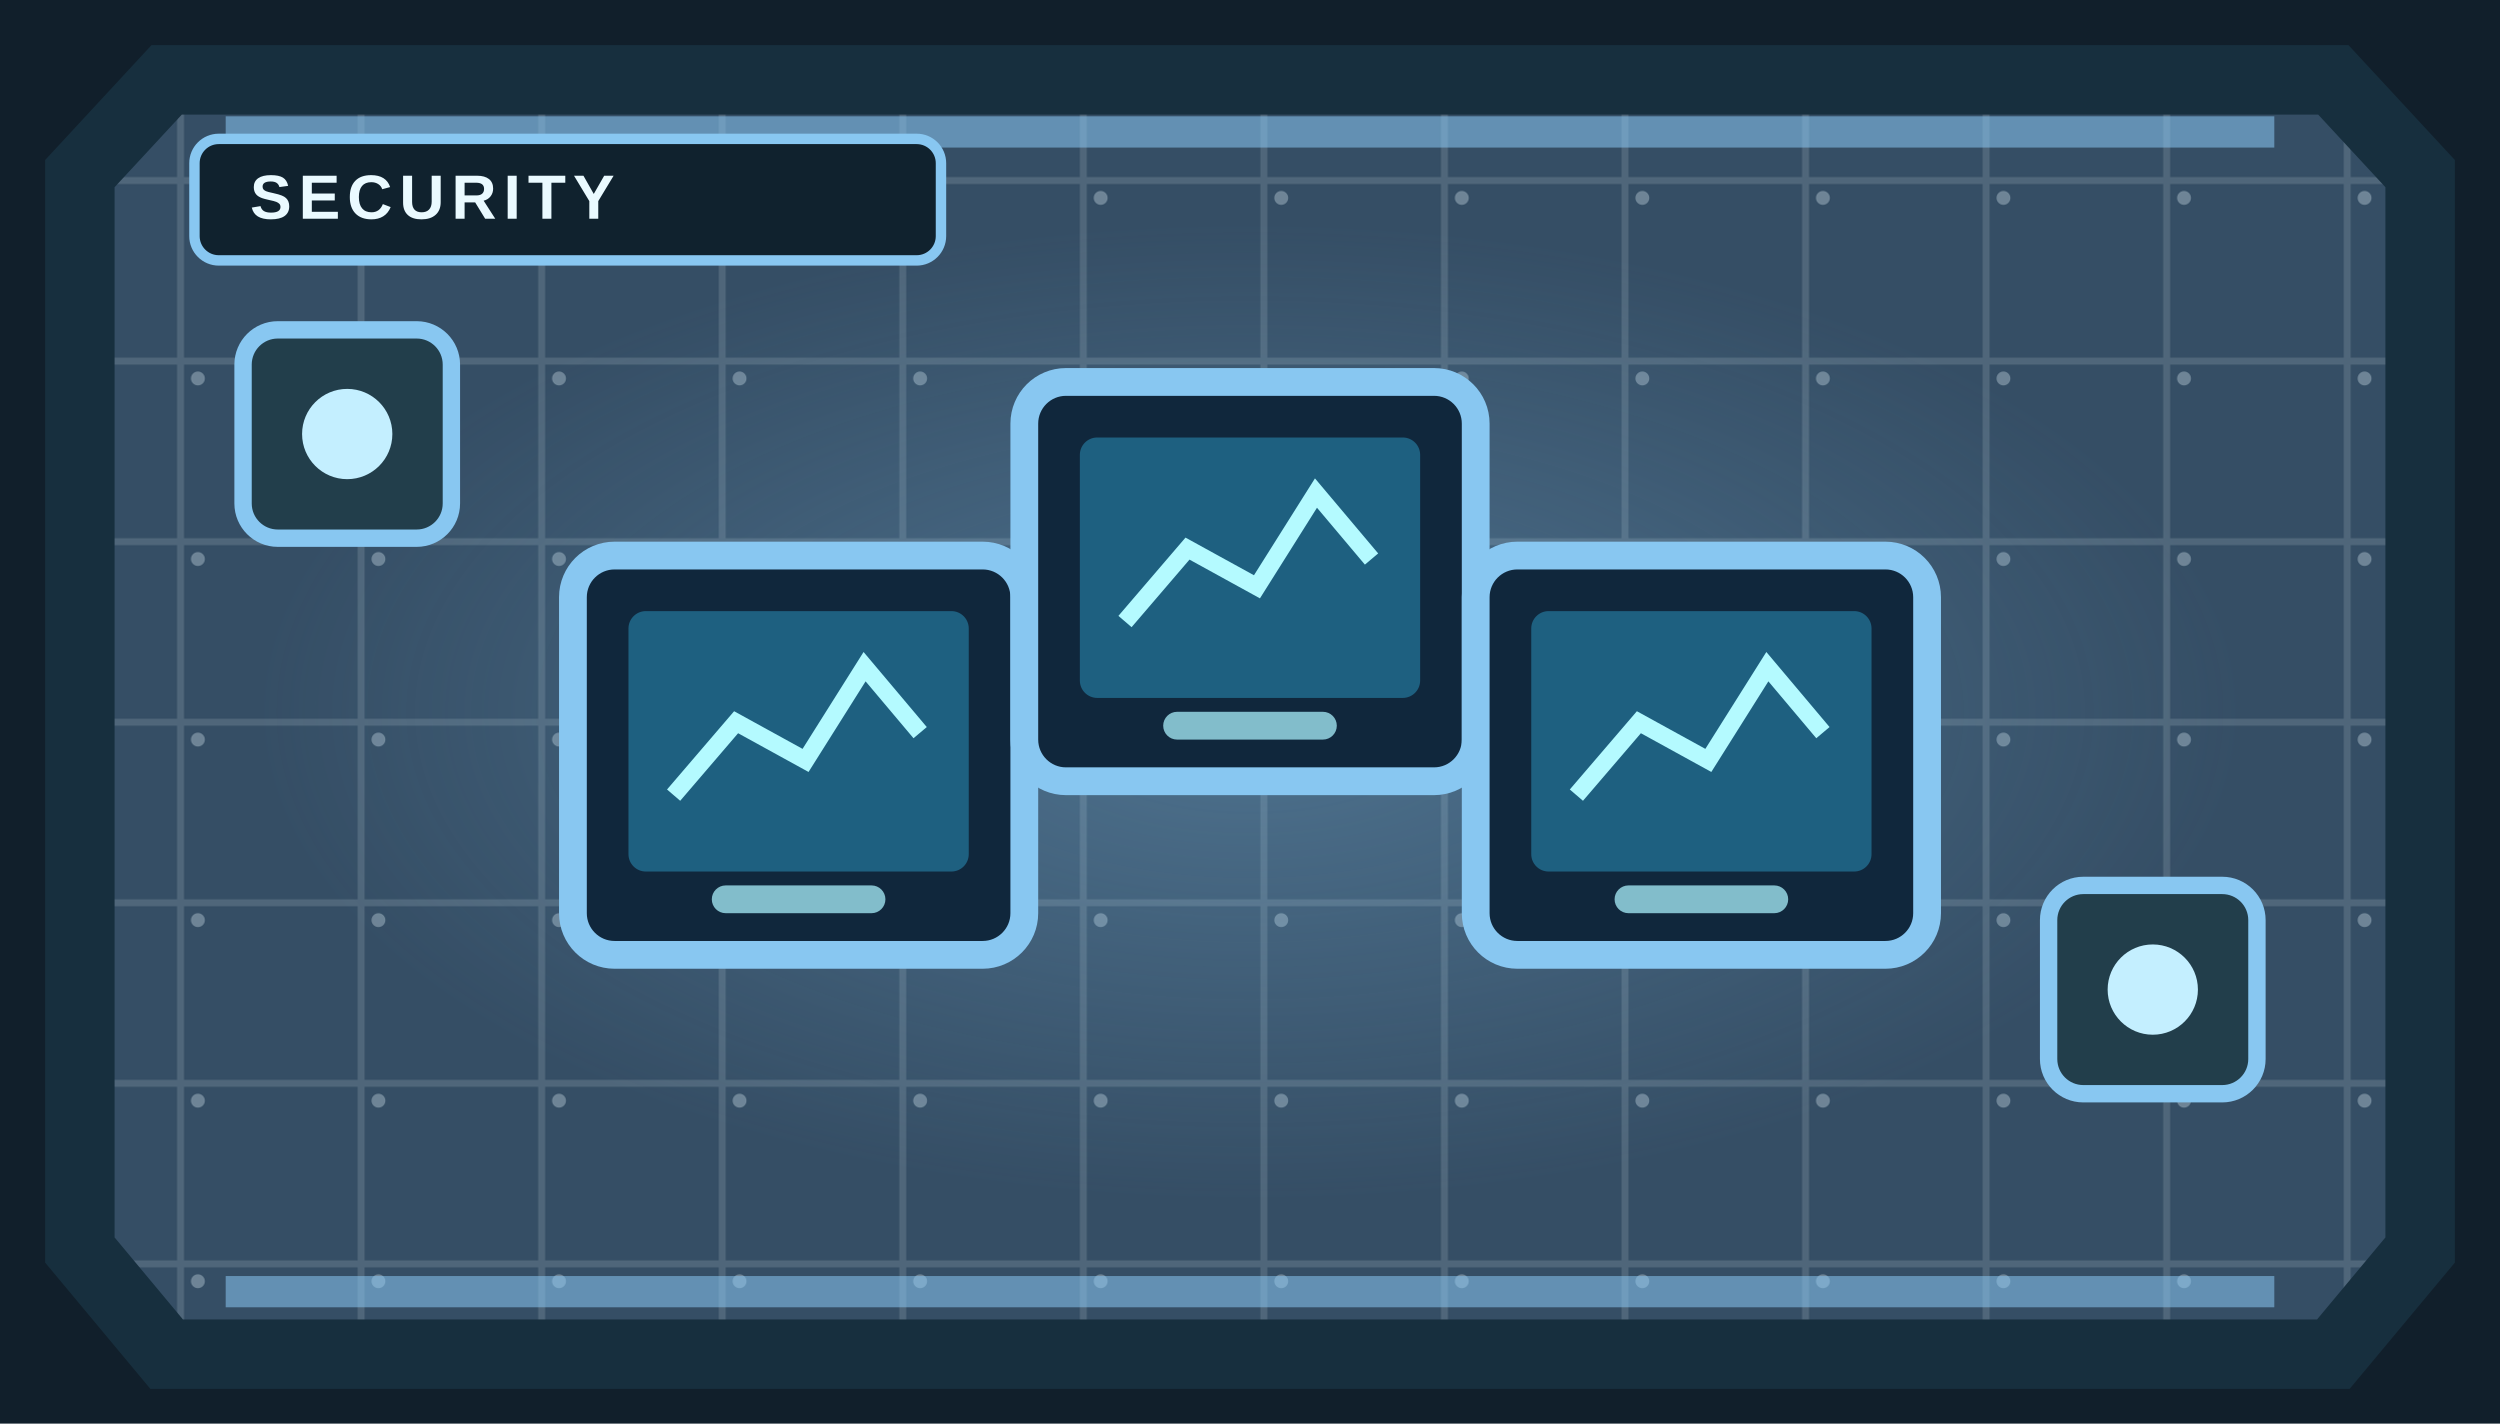
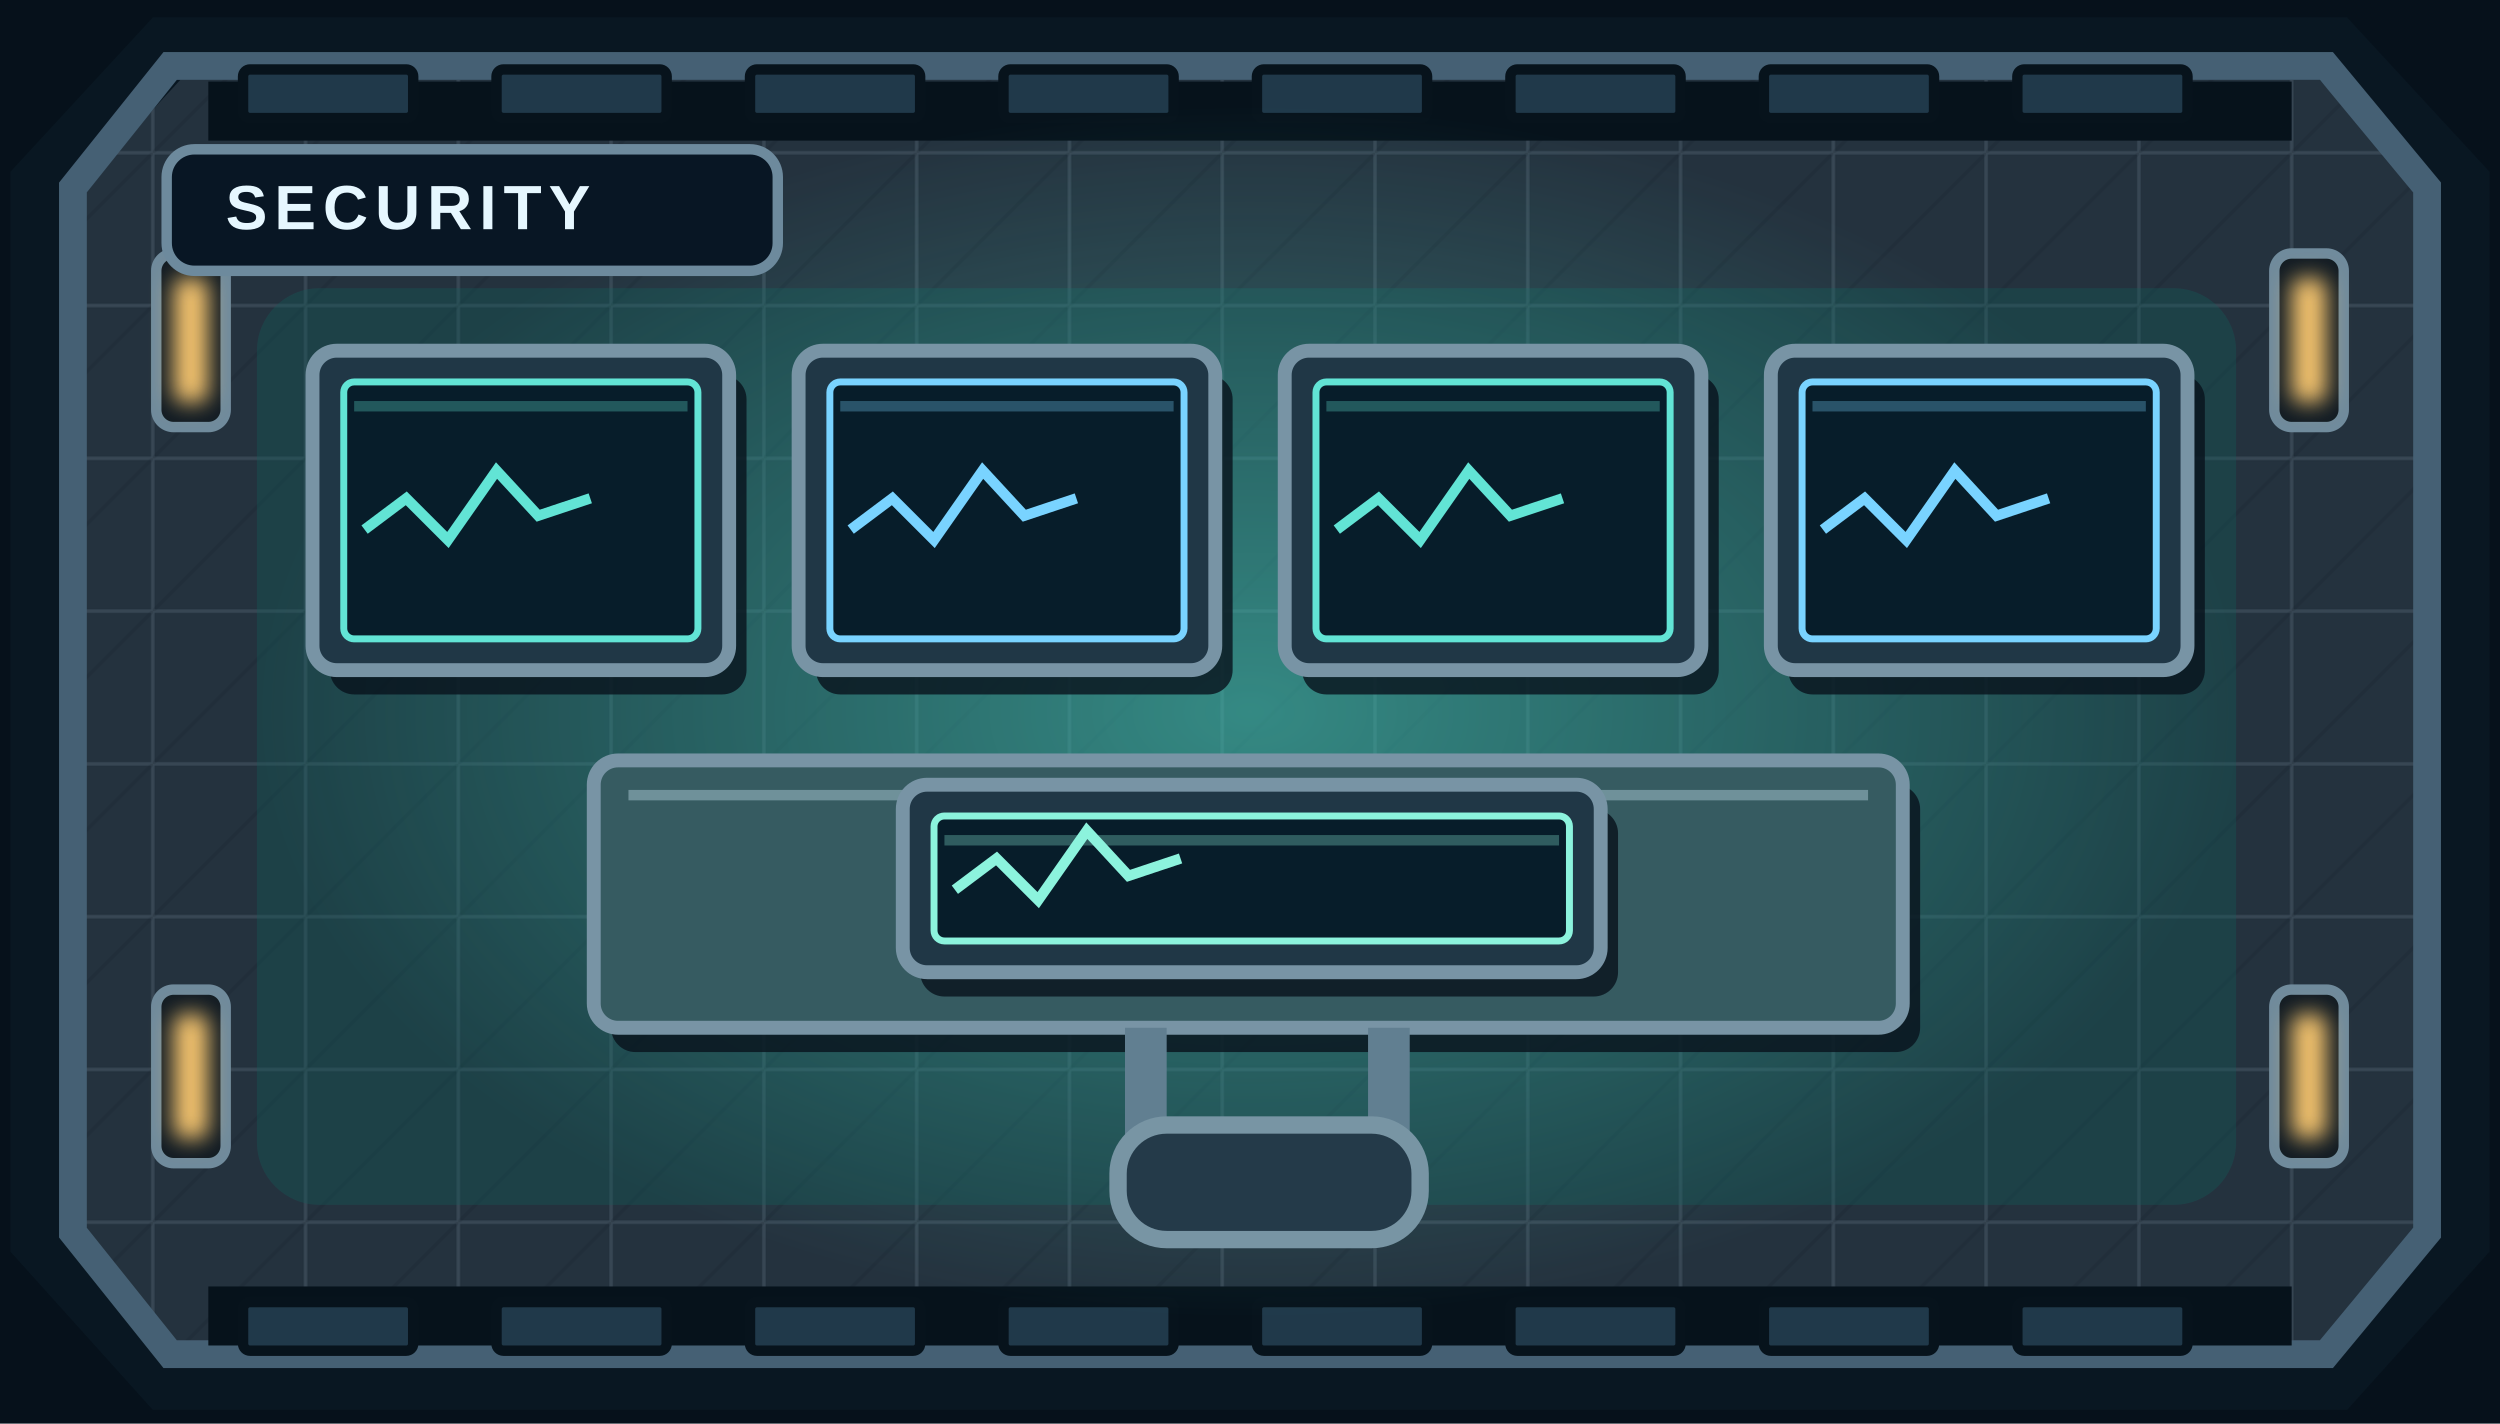
<svg xmlns="http://www.w3.org/2000/svg" width="720" height="410" viewBox="0 0 720 410">
  <defs>
-     <pattern id="floor" width="52" height="52" patternUnits="userSpaceOnUse">
-       <rect width="52" height="52" fill="#354e65" />
-       <path d="M0 0H52V52H0Z" stroke="#d4e5e9" stroke-opacity=".16" stroke-width="2" fill="none" />
-       <circle cx="5" cy="5" r="2" fill="#d6e9f0" opacity=".35" />
+     <pattern id="tiles" width="44" height="44" patternUnits="userSpaceOnUse">
+       <rect width="44" height="44" fill="#24323e" />
+       <path d="M0 0H44V44H0Z" stroke="#8da6b3" stroke-opacity=".18" fill="none" />
+       <path d="M0 44L44 0" stroke="#07131d" opacity=".12" />
    </pattern>
-     <radialGradient id="glow">
-       <stop stop-color="#88c7f1" stop-opacity=".3" />
-       <stop offset="1" stop-color="#88c7f1" stop-opacity="0" />
+     <pattern id="medtiles" width="46" height="46" patternUnits="userSpaceOnUse">
+       <rect width="46" height="46" fill="#91b8c6" />
+       <path d="M0 0H46V46H0Z" stroke="#d9f3f5" stroke-opacity=".45" fill="none" />
+     </pattern>
+     <filter id="bloom" x="-100%" y="-100%" width="300%" height="300%">
+       <feGaussianBlur stdDeviation="3" />
+     </filter>
+     <radialGradient id="purple">
+       <stop stop-color="#b954ff" stop-opacity=".6" />
+       <stop offset="1" stop-color="#b954ff" stop-opacity="0" />
+     </radialGradient>
+     <radialGradient id="teal">
+       <stop stop-color="#5bffe6" stop-opacity=".38" />
+       <stop offset="1" stop-color="#5bffe6" stop-opacity="0" />
    </radialGradient>
  </defs>
-   <rect width="720" height="410" fill="#111f2b" />
-   <path d="M48 23H672L697 50V360L672 390H48L23 360V50Z" fill="url(#floor)" stroke="#172f3e" stroke-width="20" />
-   <path d="M65 38H655M65 372H655" stroke="#88c7f1" stroke-opacity=".55" stroke-width="9" />
-   <rect x="75" y="65" width="570" height="280" rx="60" fill="url(#glow)" />
-   <g transform="translate(360 205)">
-     <g transform="translate(-130 20)">
-       <rect x="-65" y="-65" width="130" height="115" rx="12" fill="#10273c" stroke="#88c7f1" stroke-width="8" />
-       <rect x="-49" y="-49" width="98" height="75" rx="5" fill="#1e6080" />
-       <path d="M-36 4L-18-17L2-6L19-33L35-14" fill="none" stroke="#b4faff" stroke-width="5" />
-       <rect x="-25" y="30" width="50" height="8" rx="4" fill="#82bdcb" />
-     </g>
-     <g transform="translate(0 -30)">
-       <rect x="-65" y="-65" width="130" height="115" rx="12" fill="#10273c" stroke="#88c7f1" stroke-width="8" />
-       <rect x="-49" y="-49" width="98" height="75" rx="5" fill="#1e6080" />
-       <path d="M-36 4L-18-17L2-6L19-33L35-14" fill="none" stroke="#b4faff" stroke-width="5" />
-       <rect x="-25" y="30" width="50" height="8" rx="4" fill="#82bdcb" />
-     </g>
-     <g transform="translate(130 20)">
-       <rect x="-65" y="-65" width="130" height="115" rx="12" fill="#10273c" stroke="#88c7f1" stroke-width="8" />
-       <rect x="-49" y="-49" width="98" height="75" rx="5" fill="#1e6080" />
-       <path d="M-36 4L-18-17L2-6L19-33L35-14" fill="none" stroke="#b4faff" stroke-width="5" />
-       <rect x="-25" y="30" width="50" height="8" rx="4" fill="#82bdcb" />
-     </g>
+   <rect width="720" height="410" fill="#06111b" />
+   <path d="M48 14H672L708 53V357L672 397H48L12 357V53Z" fill="url(#tiles)" stroke="#091722" stroke-width="18" />
+   <path d="M49 19H670L699 54V355L670 390H49L21 355V54Z" fill="none" stroke="#456074" stroke-width="8" />
+   <path d="M60 32H660M60 379H660" stroke="#06121b" stroke-width="17" />
+   <g fill="#20394a" stroke="#07131c" stroke-width="3">
+     <rect x="70" y="20" width="49" height="14" rx="2" />
+     <rect x="70" y="375" width="49" height="14" rx="2" />
+     <rect x="143" y="20" width="49" height="14" rx="2" />
+     <rect x="143" y="375" width="49" height="14" rx="2" />
+     <rect x="216" y="20" width="49" height="14" rx="2" />
+     <rect x="216" y="375" width="49" height="14" rx="2" />
+     <rect x="289" y="20" width="49" height="14" rx="2" />
+     <rect x="289" y="375" width="49" height="14" rx="2" />
+     <rect x="362" y="20" width="49" height="14" rx="2" />
+     <rect x="362" y="375" width="49" height="14" rx="2" />
+     <rect x="435" y="20" width="49" height="14" rx="2" />
+     <rect x="435" y="375" width="49" height="14" rx="2" />
+     <rect x="508" y="20" width="49" height="14" rx="2" />
+     <rect x="508" y="375" width="49" height="14" rx="2" />
+     <rect x="581" y="20" width="49" height="14" rx="2" />
+     <rect x="581" y="375" width="49" height="14" rx="2" />
  </g>
-   <g fill="#223e4b" stroke="#88c7f1" stroke-width="5">
-     <rect x="70" y="95" width="60" height="60" rx="10" />
-     <rect x="590" y="255" width="60" height="60" rx="10" />
-   </g>
-   <g fill="#c4efff">
-     <circle cx="100" cy="125" r="13" />
-     <circle cx="620" cy="285" r="13" />
-   </g>
-   <rect x="56" y="40" width="215" height="35" rx="7" fill="#10222e" stroke="#88c7f1" stroke-width="3" />
-   <text x="72" y="63" fill="#eafaff" font-family="Arial" font-size="18" font-weight="bold" letter-spacing="2">SECURITY</text>
+   <rect x="45" y="73" width="20" height="50" rx="5" fill="#111b23" stroke="#708b9c" stroke-width="3" />
+   <rect x="50" y="80" width="10" height="36" rx="3" fill="#f6c56e" filter="url(#bloom)" />
+   <rect x="45" y="285" width="20" height="50" rx="5" fill="#111b23" stroke="#708b9c" stroke-width="3" />
+   <rect x="50" y="292" width="10" height="36" rx="3" fill="#f6c56e" filter="url(#bloom)" />
+   <rect x="655" y="73" width="20" height="50" rx="5" fill="#111b23" stroke="#708b9c" stroke-width="3" />
+   <rect x="660" y="80" width="10" height="36" rx="3" fill="#f6c56e" filter="url(#bloom)" />
+   <rect x="655" y="285" width="20" height="50" rx="5" fill="#111b23" stroke="#708b9c" stroke-width="3" />
+   <rect x="660" y="292" width="10" height="36" rx="3" fill="#f6c56e" filter="url(#bloom)" />
+   <rect x="74" y="83" width="570" height="264" rx="18" fill="#125c5a" opacity=".35" />
+   <ellipse cx="360" cy="205" rx="285" ry="175" fill="url(#teal)" />
+   <rect x="95" y="108" width="120" height="92" rx="7" fill="#07121c" opacity=".8" />
+   <rect x="90" y="101" width="120" height="92" rx="7" fill="#203746" stroke="#7894a5" stroke-width="4" />
+   <path d="M100 111h100" stroke="#a8c7d4" opacity=".5" stroke-width="3" />
+   <rect x="99" y="110" width="102" height="74" rx="3" fill="#071d2a" stroke="#62e4d5" stroke-width="2" />
+   <path d="M105 152.52l12 -9 12 12 14 -20 12 13 15 -5" stroke="#62e4d5" stroke-width="3" fill="none" />
+   <path d="M102 117h96" stroke="#62e4d5" opacity=".3" stroke-width="3" />
+   <rect x="235" y="108" width="120" height="92" rx="7" fill="#07121c" opacity=".8" />
+   <rect x="230" y="101" width="120" height="92" rx="7" fill="#203746" stroke="#7894a5" stroke-width="4" />
+   <path d="M240 111h100" stroke="#a8c7d4" opacity=".5" stroke-width="3" />
+   <rect x="239" y="110" width="102" height="74" rx="3" fill="#071d2a" stroke="#79d3ff" stroke-width="2" />
+   <path d="M245 152.52l12 -9 12 12 14 -20 12 13 15 -5" stroke="#79d3ff" stroke-width="3" fill="none" />
+   <path d="M242 117h96" stroke="#79d3ff" opacity=".3" stroke-width="3" />
+   <rect x="375" y="108" width="120" height="92" rx="7" fill="#07121c" opacity=".8" />
+   <rect x="370" y="101" width="120" height="92" rx="7" fill="#203746" stroke="#7894a5" stroke-width="4" />
+   <path d="M380 111h100" stroke="#a8c7d4" opacity=".5" stroke-width="3" />
+   <rect x="379" y="110" width="102" height="74" rx="3" fill="#071d2a" stroke="#62e4d5" stroke-width="2" />
+   <path d="M385 152.52l12 -9 12 12 14 -20 12 13 15 -5" stroke="#62e4d5" stroke-width="3" fill="none" />
+   <path d="M382 117h96" stroke="#62e4d5" opacity=".3" stroke-width="3" />
+   <rect x="515" y="108" width="120" height="92" rx="7" fill="#07121c" opacity=".8" />
+   <rect x="510" y="101" width="120" height="92" rx="7" fill="#203746" stroke="#7894a5" stroke-width="4" />
+   <path d="M520 111h100" stroke="#a8c7d4" opacity=".5" stroke-width="3" />
+   <rect x="519" y="110" width="102" height="74" rx="3" fill="#071d2a" stroke="#79d3ff" stroke-width="2" />
+   <path d="M525 152.52l12 -9 12 12 14 -20 12 13 15 -5" stroke="#79d3ff" stroke-width="3" fill="none" />
+   <path d="M522 117h96" stroke="#79d3ff" opacity=".3" stroke-width="3" />
+   <rect x="176" y="226" width="377" height="77" rx="7" fill="#07121c" opacity=".8" />
+   <rect x="171" y="219" width="377" height="77" rx="7" fill="#365b61" stroke="#7894a5" stroke-width="4" />
+   <path d="M181 229h357" stroke="#a8c7d4" opacity=".5" stroke-width="3" />
+   <rect x="265" y="233" width="201" height="54" rx="7" fill="#07121c" opacity=".8" />
+   <rect x="260" y="226" width="201" height="54" rx="7" fill="#203746" stroke="#7894a5" stroke-width="4" />
+   <path d="M270 236h181" stroke="#a8c7d4" opacity=".5" stroke-width="3" />
+   <rect x="269" y="235" width="183" height="36" rx="3" fill="#071d2a" stroke="#8cf3dd" stroke-width="2" />
+   <path d="M275 256.24l12 -9 12 12 14 -20 12 13 15 -5" stroke="#8cf3dd" stroke-width="3" fill="none" />
+   <path d="M272 242h177" stroke="#8cf3dd" opacity=".3" stroke-width="3" />
+   <path d="M330 296v40h70v-40" stroke="#617f91" stroke-width="12" fill="none" />
+   <rect x="322" y="324" width="87" height="33" rx="14" fill="#243a49" stroke="#7895a4" stroke-width="5" />
+   <rect x="48" y="43" width="176" height="35" rx="8" fill="#081624" stroke="#6d8a9d" stroke-width="3" />
+   <text x="65" y="66" font-family="Arial" font-size="18" font-weight="bold" fill="#e6f7ff" letter-spacing="2">SECURITY</text>
</svg>
